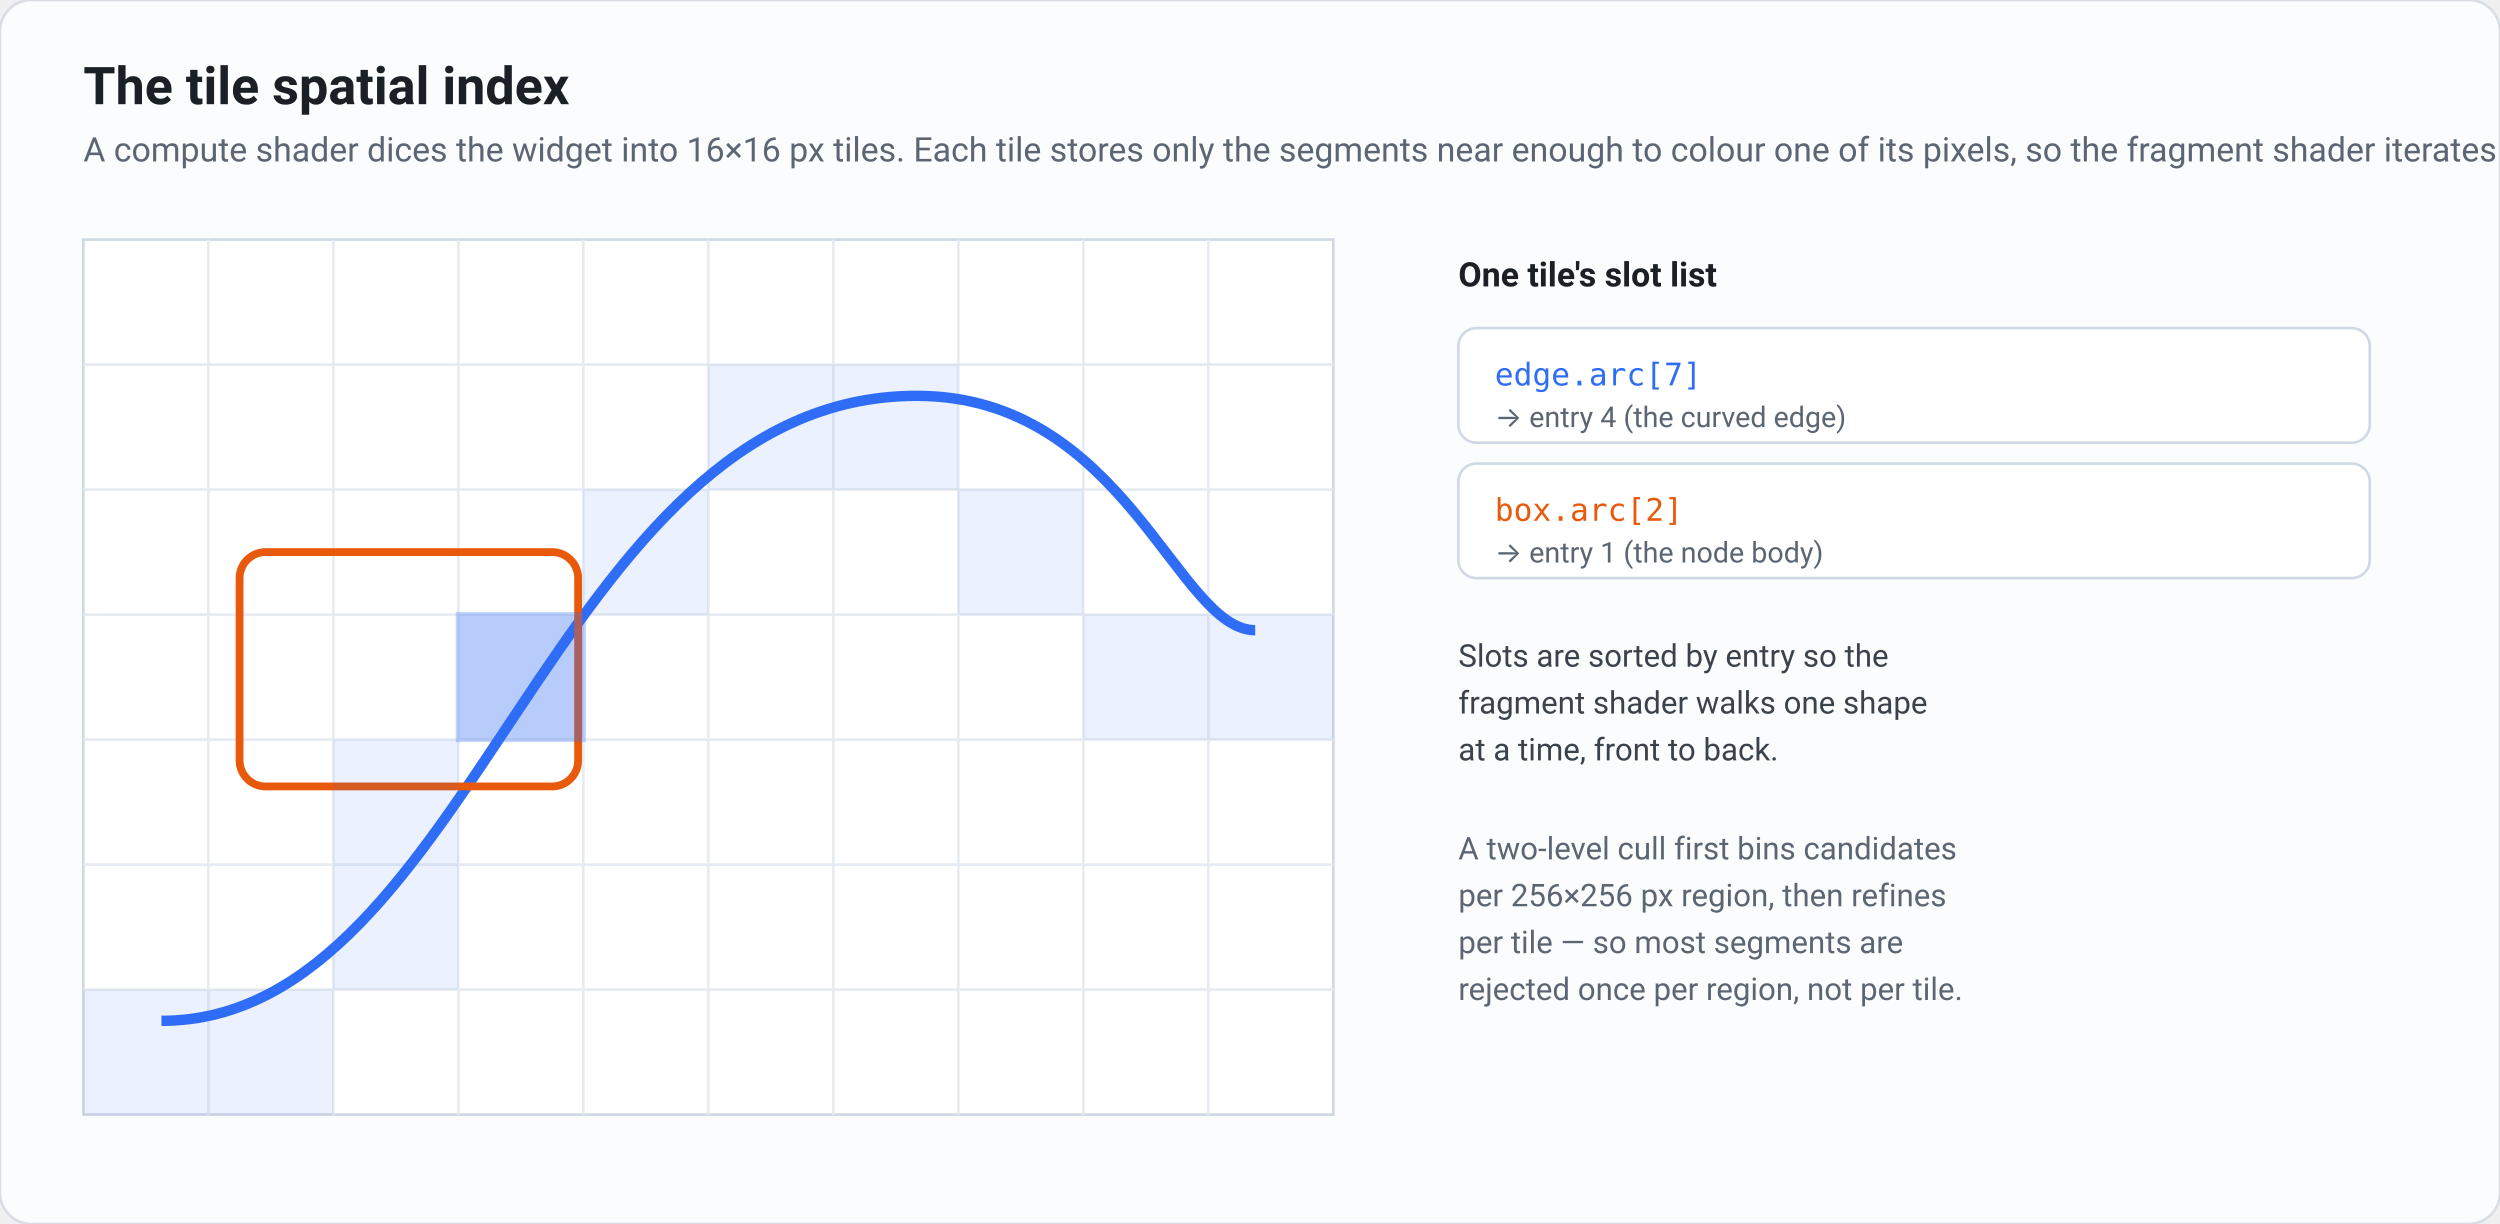
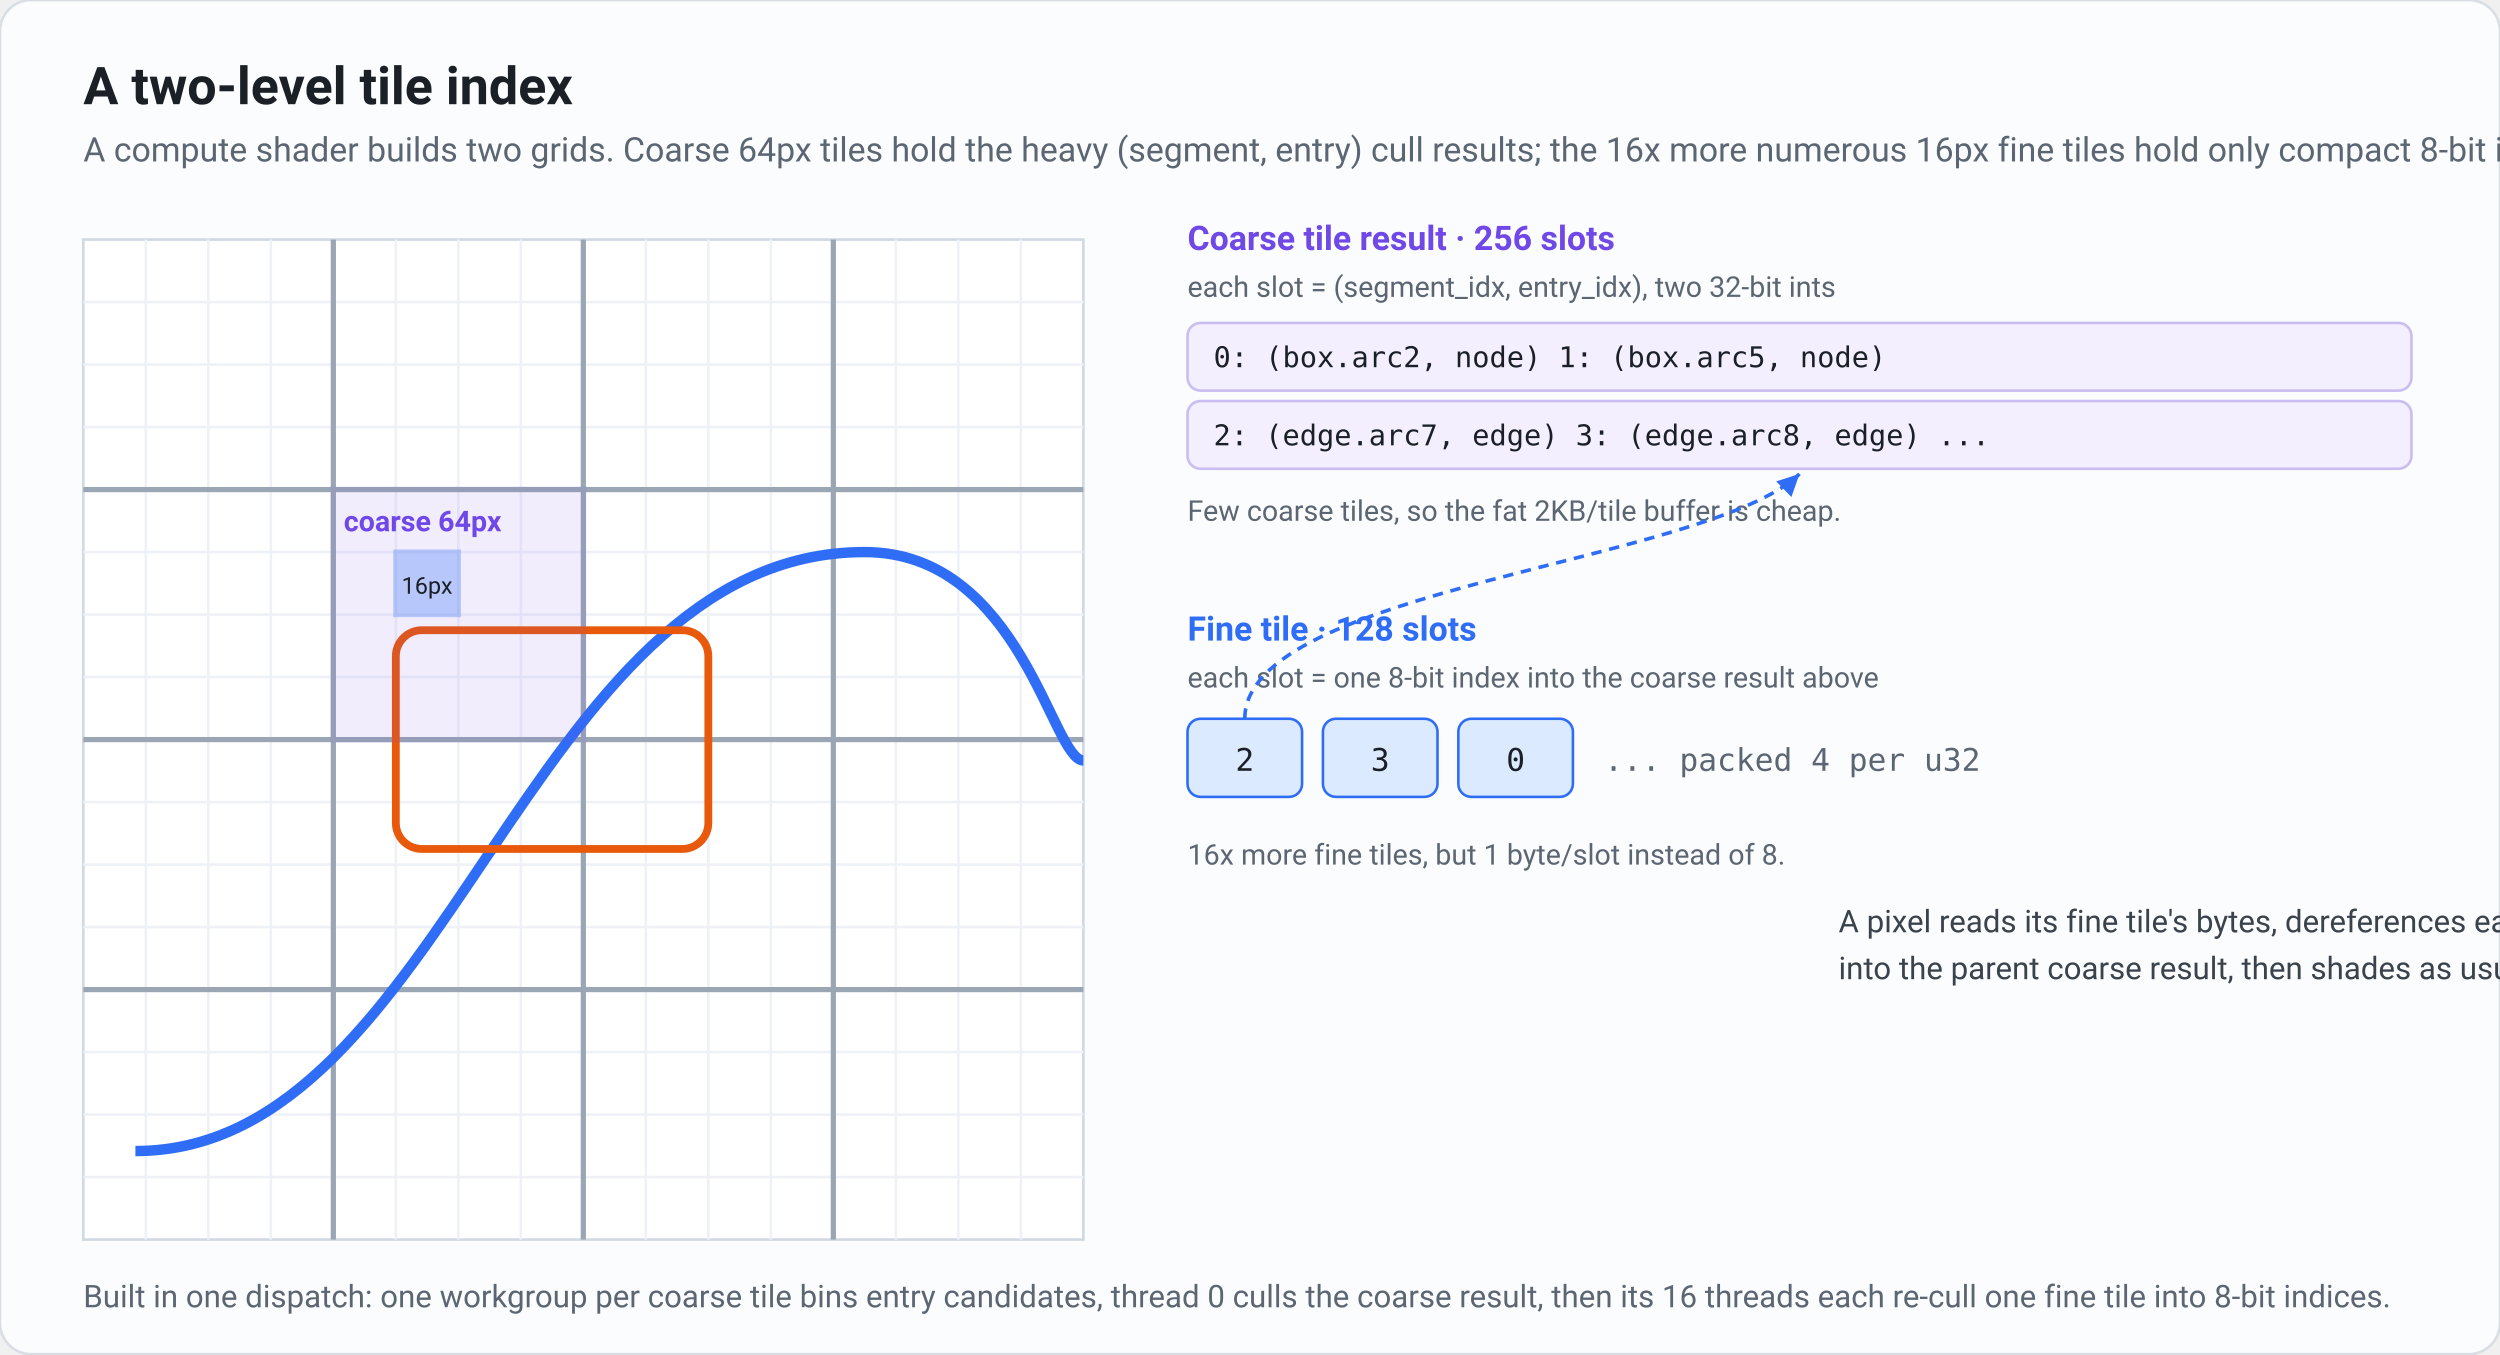
- <svg xmlns="http://www.w3.org/2000/svg" viewBox="0 0 960 470" font-family="ui-sans-serif, -apple-system, Segoe UI, Roboto, sans-serif">
-   <rect x="0" y="0" width="960" height="470" rx="12" fill="#fbfcfe" stroke="#d9dee5" />
-   <text x="32" y="40" font-size="20" font-weight="700" fill="#1b2026">The tile spatial index</text>
-   <text x="32" y="62" font-size="13" fill="#5b6672">A compute shader dices the widget into 16×16 px tiles. Each tile stores only the segments near enough to colour one of its pixels, so the fragment shader iterates a short list, not the scene.</text>
+ <svg xmlns="http://www.w3.org/2000/svg" viewBox="0 0 960 520" font-family="ui-sans-serif, -apple-system, Segoe UI, Roboto, sans-serif">
+   <rect x="0" y="0" width="960" height="520" rx="12" fill="#fbfcfe" stroke="#d9dee5" />
+   <text x="32" y="40" font-size="20" font-weight="700" fill="#1b2026">A two-level tile index</text>
+   <text x="32" y="62" font-size="13" fill="#5b6672">A compute shader builds two grids. Coarse 64px tiles hold the heavy (segment, entry) cull results; the 16x more numerous 16px fine tiles hold only compact 8-bit indices into their parent coarse tile - one indirection for a far smaller fine buffer.</text>
  <g transform="translate(32,92)">
-     <rect x="0" y="0" width="480" height="336" fill="#ffffff" stroke="#cfd8e3" />
-     <g stroke="#e6ebf1" stroke-width="1">
-       <line x1="48" y1="0" x2="48" y2="336" />
-       <line x1="96" y1="0" x2="96" y2="336" />
-       <line x1="144" y1="0" x2="144" y2="336" />
-       <line x1="192" y1="0" x2="192" y2="336" />
-       <line x1="240" y1="0" x2="240" y2="336" />
-       <line x1="288" y1="0" x2="288" y2="336" />
-       <line x1="336" y1="0" x2="336" y2="336" />
-       <line x1="384" y1="0" x2="384" y2="336" />
-       <line x1="432" y1="0" x2="432" y2="336" />
-       <line x1="0" y1="48" x2="480" y2="48" />
-       <line x1="0" y1="96" x2="480" y2="96" />
-       <line x1="0" y1="144" x2="480" y2="144" />
-       <line x1="0" y1="192" x2="480" y2="192" />
-       <line x1="0" y1="240" x2="480" y2="240" />
-       <line x1="0" y1="288" x2="480" y2="288" />
+     <rect x="0" y="0" width="384" height="384" fill="#ffffff" stroke="#cfd8e3" />
+     <g stroke="#eef2f7" stroke-width="1">
+       <line x1="24" y1="0" x2="24" y2="384" />
+       <line x1="48" y1="0" x2="48" y2="384" />
+       <line x1="72" y1="0" x2="72" y2="384" />
+       <line x1="120" y1="0" x2="120" y2="384" />
+       <line x1="144" y1="0" x2="144" y2="384" />
+       <line x1="168" y1="0" x2="168" y2="384" />
+       <line x1="216" y1="0" x2="216" y2="384" />
+       <line x1="240" y1="0" x2="240" y2="384" />
+       <line x1="264" y1="0" x2="264" y2="384" />
+       <line x1="312" y1="0" x2="312" y2="384" />
+       <line x1="336" y1="0" x2="336" y2="384" />
+       <line x1="360" y1="0" x2="360" y2="384" />
+       <line x1="0" y1="24" x2="384" y2="24" />
+       <line x1="0" y1="48" x2="384" y2="48" />
+       <line x1="0" y1="72" x2="384" y2="72" />
+       <line x1="0" y1="120" x2="384" y2="120" />
+       <line x1="0" y1="144" x2="384" y2="144" />
+       <line x1="0" y1="168" x2="384" y2="168" />
+       <line x1="0" y1="216" x2="384" y2="216" />
+       <line x1="0" y1="240" x2="384" y2="240" />
+       <line x1="0" y1="264" x2="384" y2="264" />
+       <line x1="0" y1="312" x2="384" y2="312" />
+       <line x1="0" y1="336" x2="384" y2="336" />
+       <line x1="0" y1="360" x2="384" y2="360" />
    </g>
-     <path d="M 30 300 C 150 300 180 60 320 60 C 400 60 420 150 450 150" fill="none" stroke="#2f6df6" stroke-width="4" />
-     <rect x="60" y="120" width="130" height="90" rx="10" fill="none" stroke="#e8590c" stroke-width="3" />
-     <g fill="#2f6df6" opacity="0.10">
-       <rect x="0" y="288" width="48" height="48" />
-       <rect x="48" y="288" width="48" height="48" />
-       <rect x="96" y="240" width="48" height="48" />
-       <rect x="96" y="192" width="48" height="48" />
-       <rect x="144" y="144" width="48" height="48" />
-       <rect x="192" y="96" width="48" height="48" />
-       <rect x="240" y="48" width="48" height="48" />
-       <rect x="288" y="48" width="48" height="48" />
-       <rect x="336" y="96" width="48" height="48" />
-       <rect x="384" y="144" width="48" height="48" />
-       <rect x="432" y="144" width="48" height="48" />
+     <g stroke="#9aa6b4" stroke-width="2">
+       <line x1="96" y1="0" x2="96" y2="384" />
+       <line x1="192" y1="0" x2="192" y2="384" />
+       <line x1="288" y1="0" x2="288" y2="384" />
+       <line x1="0" y1="96" x2="384" y2="96" />
+       <line x1="0" y1="192" x2="384" y2="192" />
+       <line x1="0" y1="288" x2="384" y2="288" />
    </g>
-     <rect x="144" y="144" width="48" height="48" fill="#2f6df6" opacity="0.28" stroke="#2f6df6" stroke-width="2" />
+     <path d="M 20 350 C 140 350 170 120 300 120 C 360 120 372 200 384 200" fill="none" stroke="#2f6df6" stroke-width="4" />
+     <rect x="120" y="150" width="120" height="84" rx="10" fill="none" stroke="#e8590c" stroke-width="3" />
+     <rect x="96" y="96" width="96" height="96" fill="#7048e8" opacity="0.10" stroke="#7048e8" stroke-width="2.5" />
+     <text x="100" y="112" font-size="11" font-weight="700" fill="#7048e8">coarse 64px</text>
+     <rect x="120" y="120" width="24" height="24" fill="#2f6df6" opacity="0.30" stroke="#2f6df6" stroke-width="2" />
+     <text x="132" y="136" font-size="9" fill="#1b2026" text-anchor="middle">16px</text>
  </g>
-   <g transform="translate(560,110)">
-     <text x="0" y="0" font-size="13" font-weight="700" fill="#1b2026">One tile's slot list</text>
-     <rect x="0" y="16" width="350" height="44" rx="7" fill="#ffffff" stroke="#cfd8e3" />
-     <text x="14" y="38" font-size="12" font-family="ui-monospace, monospace" fill="#2f6df6">edge.arc[7]</text>
-     <text x="14" y="54" font-size="11" fill="#5b6672">→ entry 4 (the curved edge)</text>
-     <rect x="0" y="68" width="350" height="44" rx="7" fill="#ffffff" stroke="#cfd8e3" />
-     <text x="14" y="90" font-size="12" font-family="ui-monospace, monospace" fill="#e8590c">box.arc[2]</text>
-     <text x="14" y="106" font-size="11" fill="#5b6672">→ entry 1 (the node body)</text>
-     <text x="0" y="146" font-size="12" fill="#3a424c">Slots are sorted by entry so the</text>
-     <text x="0" y="164" font-size="12" fill="#3a424c">fragment shader walks one shape</text>
-     <text x="0" y="182" font-size="12" fill="#3a424c">at a time, front to back.</text>
-     <text x="0" y="220" font-size="12" fill="#5b6672">A two-level cull first bins candidates</text>
-     <text x="0" y="238" font-size="12" fill="#5b6672">per 256×256 px region, then refines</text>
-     <text x="0" y="256" font-size="12" fill="#5b6672">per tile — so most segments are</text>
-     <text x="0" y="274" font-size="12" fill="#5b6672">rejected once per region, not per tile.</text>
+   <g transform="translate(456,96)">
+     <text x="0" y="0" font-size="13" font-weight="700" fill="#7048e8">Coarse tile result · 256 slots</text>
+     <text x="0" y="18" font-size="11" fill="#5b6672">each slot = (segment_idx, entry_idx), two 32-bit ints</text>
+     <g font-size="11" font-family="ui-monospace, monospace">
+       <rect x="0" y="28" width="470" height="26" rx="5" fill="#f3effe" stroke="#c9bdf2" />
+       <text x="10" y="45" fill="#1b2026">0:  (box.arc2, node)   1:  (box.arc5, node)</text>
+       <rect x="0" y="58" width="470" height="26" rx="5" fill="#f3effe" stroke="#c9bdf2" />
+       <text x="10" y="75" fill="#1b2026">2:  (edge.arc7, edge)  3:  (edge.arc8, edge)  ...</text>
+     </g>
+     <text x="0" y="104" font-size="11" fill="#5b6672">Few coarse tiles, so the fat 2KB/tile buffer is cheap.</text>
+     <text x="0" y="150" font-size="13" font-weight="700" fill="#2f6df6">Fine tile · 128 slots</text>
+     <text x="0" y="168" font-size="11" fill="#5b6672">each slot = one 8-bit index into the coarse result above</text>
+     <g font-size="12" font-family="ui-monospace, monospace">
+       <rect x="0" y="180" width="44" height="30" rx="5" fill="#dbeafe" stroke="#2f6df6" />
+       <text x="22" y="200" fill="#1b2026" text-anchor="middle">2</text>
+       <rect x="52" y="180" width="44" height="30" rx="5" fill="#dbeafe" stroke="#2f6df6" />
+       <text x="74" y="200" fill="#1b2026" text-anchor="middle">3</text>
+       <rect x="104" y="180" width="44" height="30" rx="5" fill="#dbeafe" stroke="#2f6df6" />
+       <text x="126" y="200" fill="#1b2026" text-anchor="middle">0</text>
+       <text x="160" y="200" fill="#5b6672">... packed 4 per u32</text>
+     </g>
+     <text x="0" y="236" font-size="11" fill="#5b6672">16x more fine tiles, but 1 byte/slot instead of 8.</text>
+     <defs>
+       <marker id="arT" markerWidth="9" markerHeight="9" refX="6" refY="3" orient="auto">
+         <path d="M0,0 L6,3 L0,6 Z" fill="#2f6df6" />
+       </marker>
+     </defs>
+     <path d="M 22 180 C 22 130 200 120 235 86" fill="none" stroke="#2f6df6" stroke-width="1.4" stroke-dasharray="4 3" marker-end="url(#arT)" />
+     <text x="250" y="262" font-size="12" fill="#3a424c">A pixel reads its fine tile's bytes, dereferences each</text>
+     <text x="250" y="280" font-size="12" fill="#3a424c">into the parent coarse result, then shades as usual.</text>
  </g>
+   <text x="32" y="502" font-size="12" fill="#5b6672">Built in one dispatch: one workgroup per coarse tile bins entry candidates, thread 0 culls the coarse result, then its 16 threads each re-cull one fine tile into 8-bit indices.</text>
</svg>
